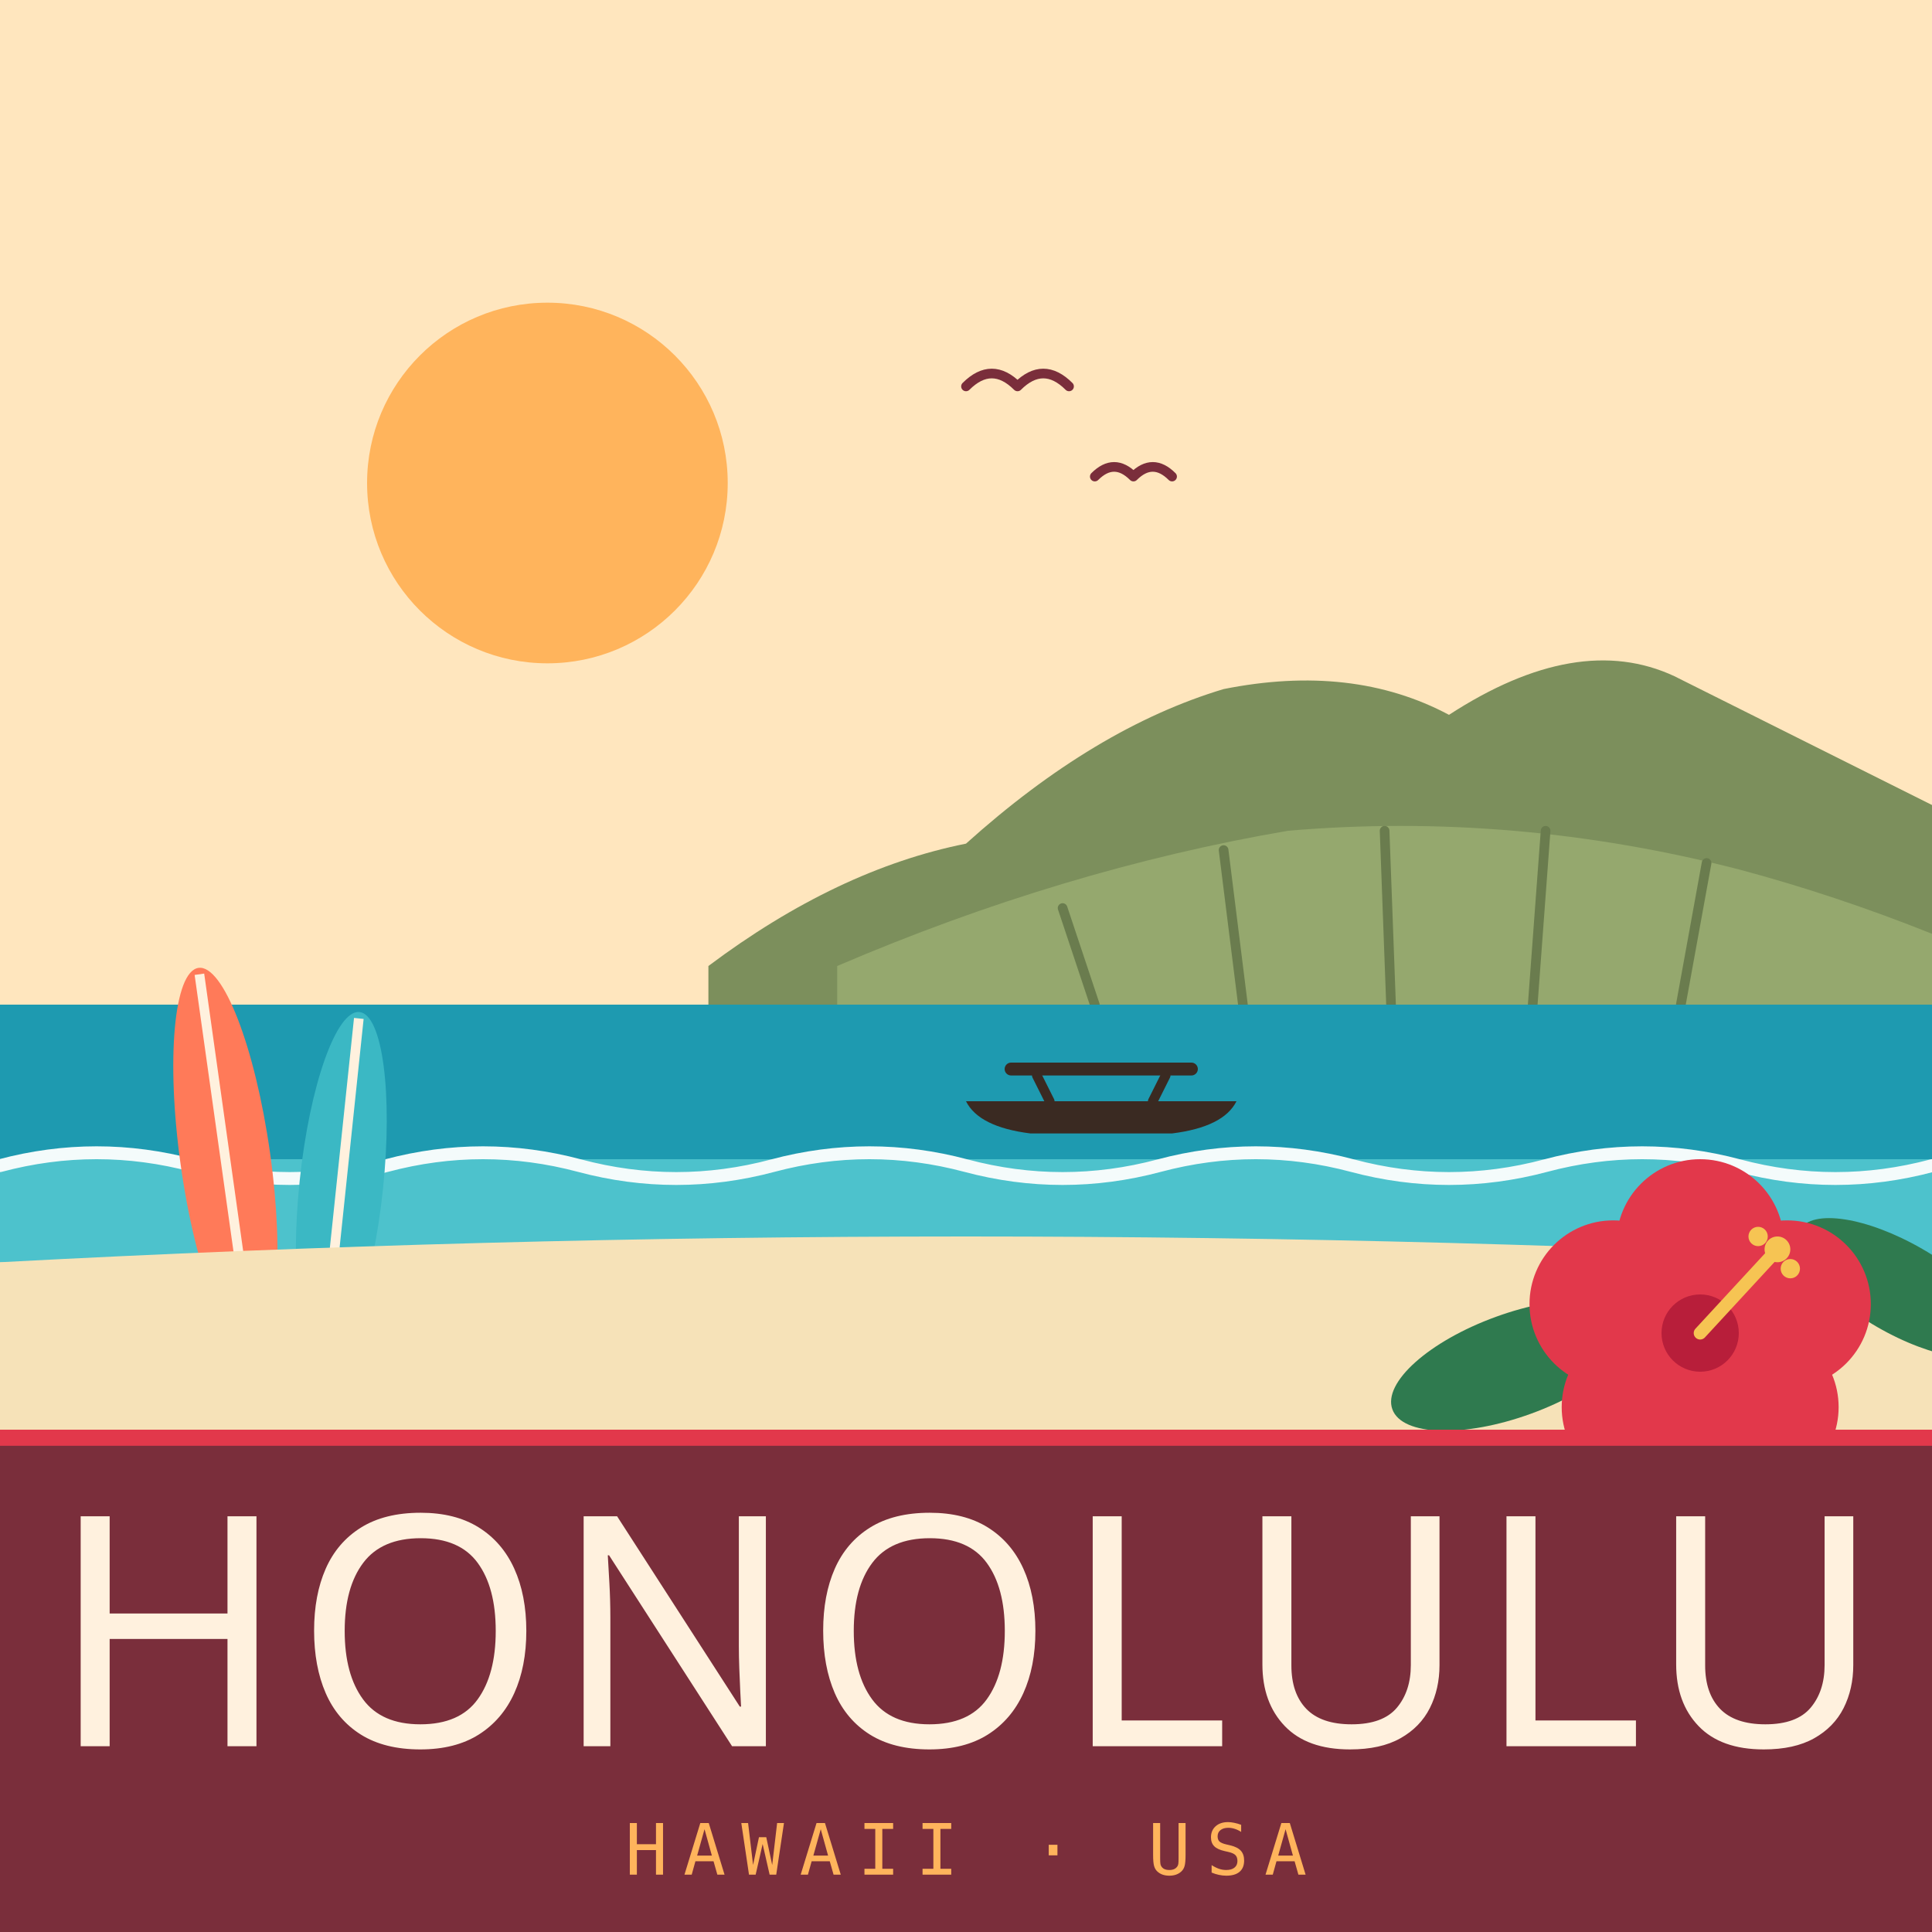
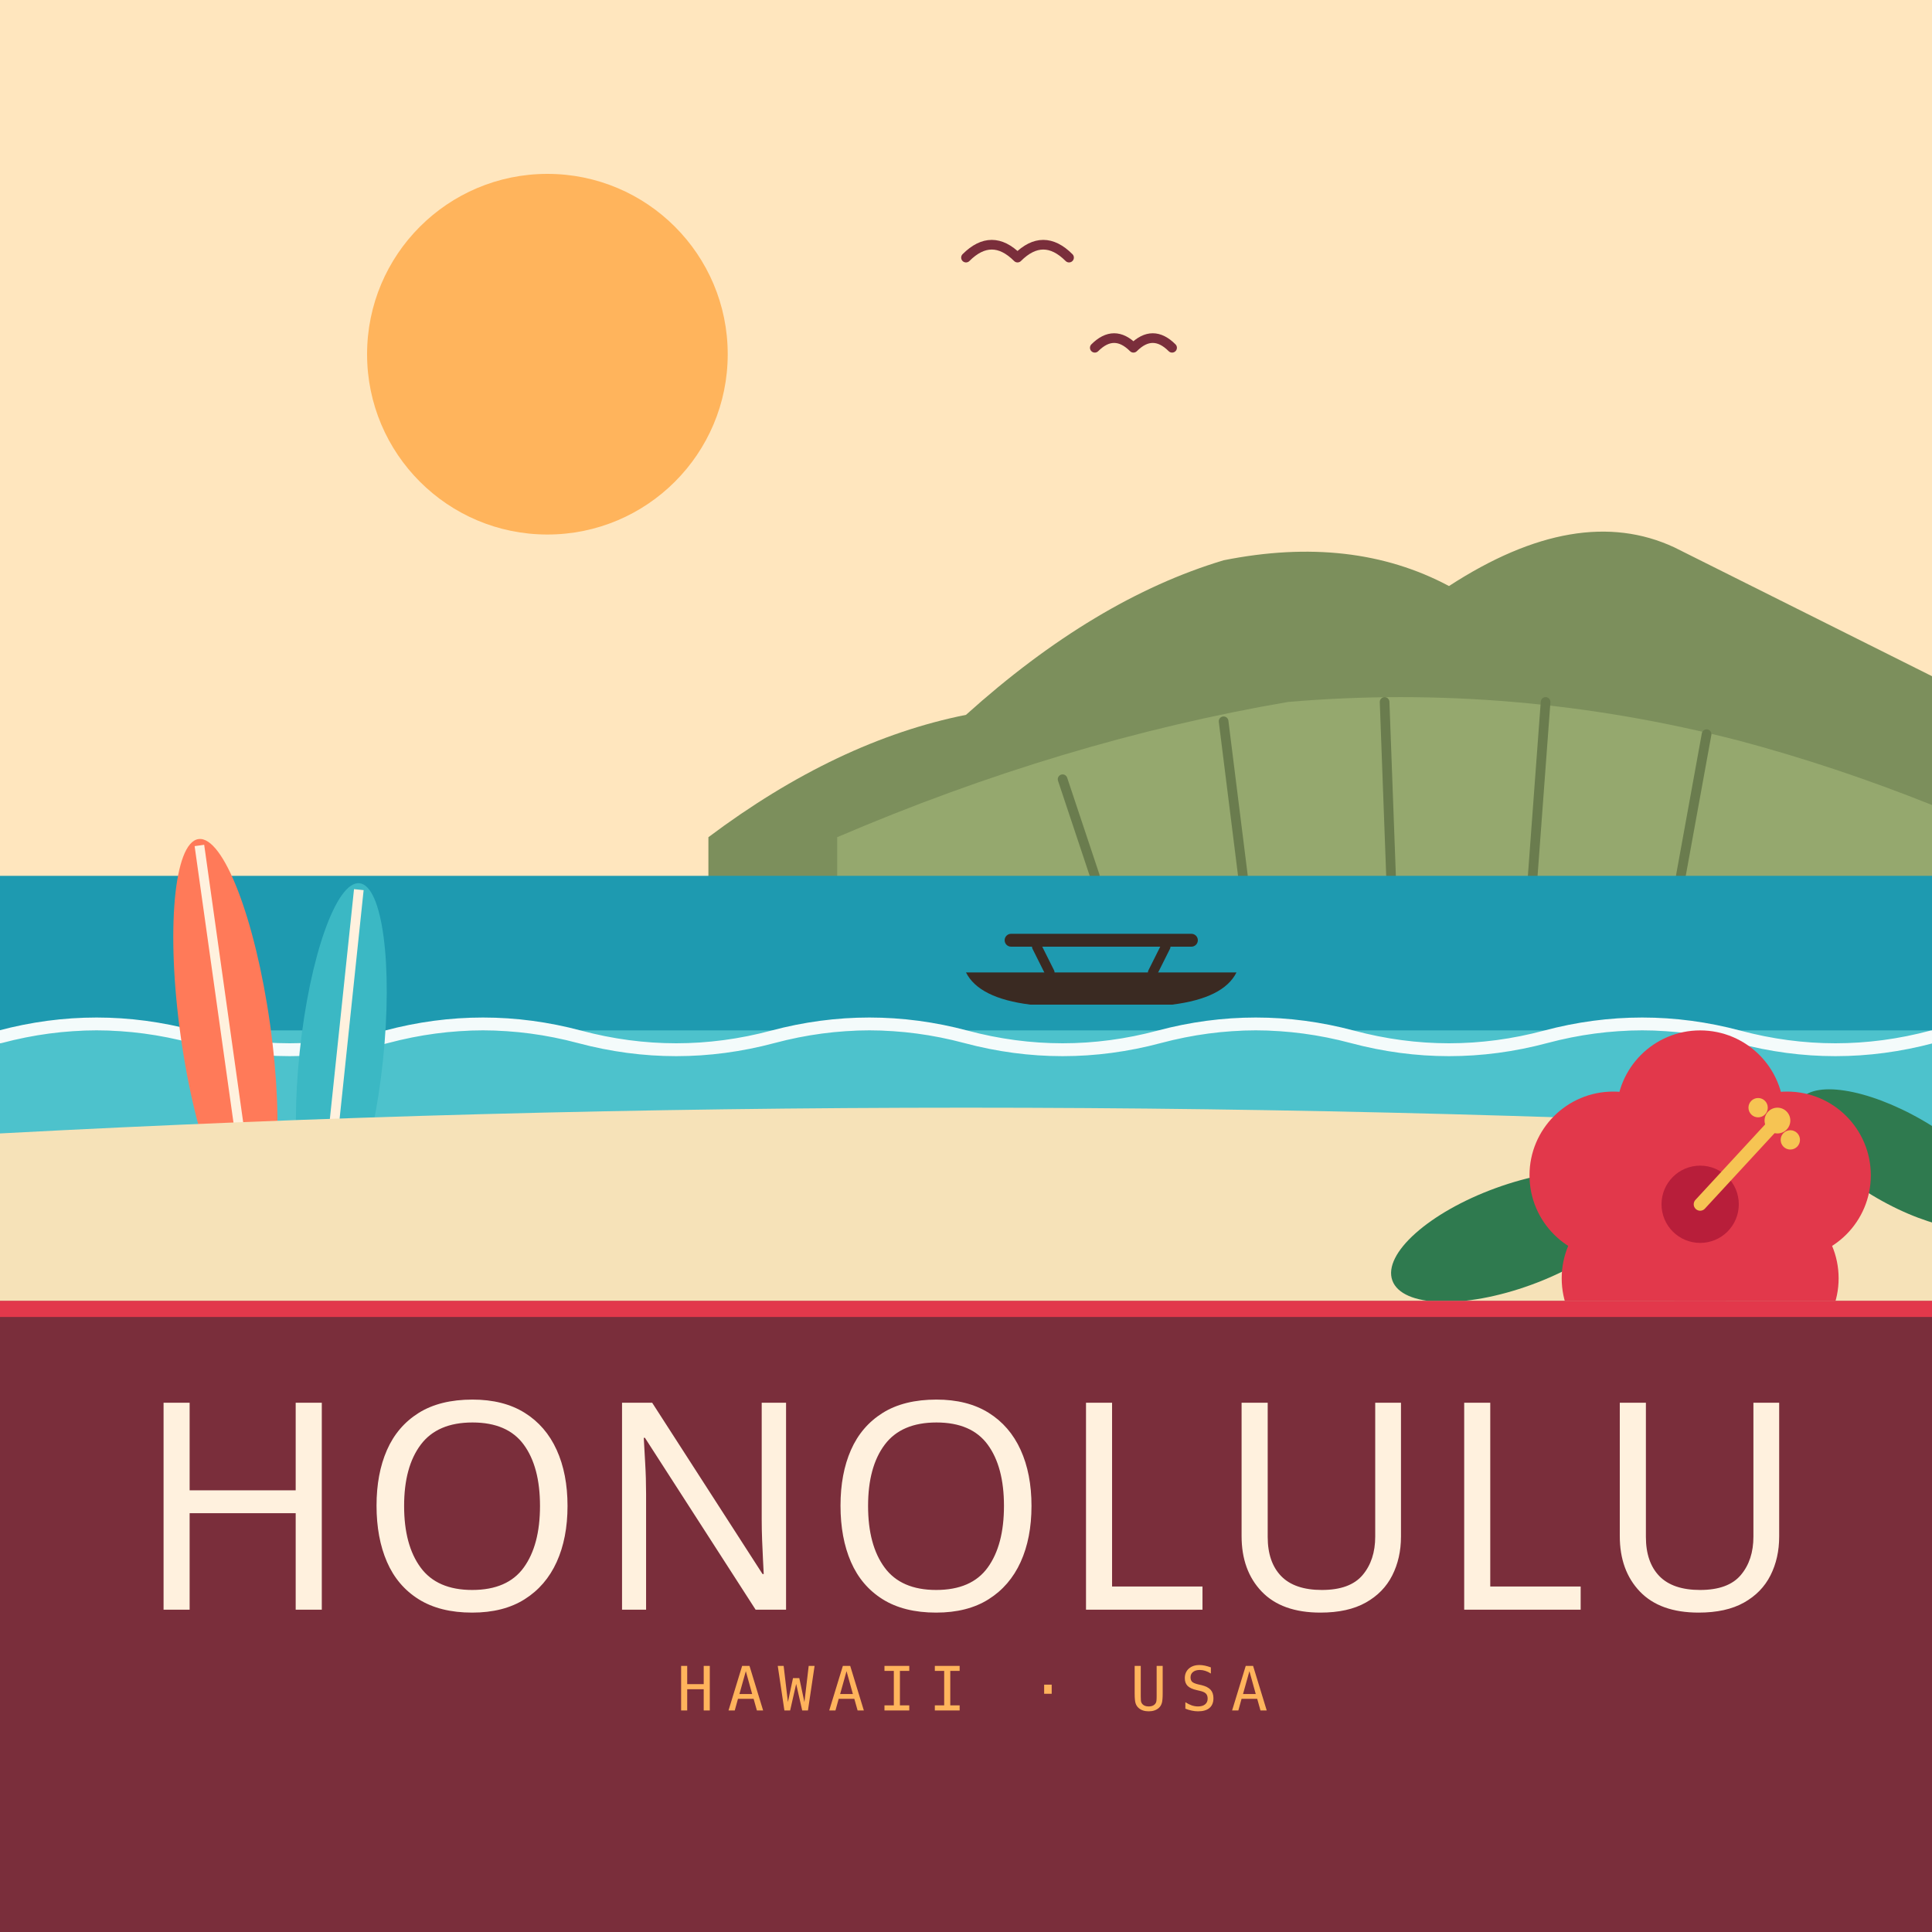
<svg xmlns="http://www.w3.org/2000/svg" viewBox="0 0 600 600">
  <rect width="600" height="600" fill="#7A2E3B" />
-   <svg x="0" y="0" width="600" height="444" viewBox="0 0 600 444">
+   <svg x="0" y="0" width="600" height="404" viewBox="0 0 600 444" preserveAspectRatio="xMidYMax slice">
    <rect x="0" y="0" width="600" height="444" fill="#FFE6BE" />
    <circle cx="170" cy="150" r="56" fill="#FFB45C" />
    <g fill="none" stroke="#7A2E3B" stroke-width="3" stroke-linecap="round" stroke-linejoin="round">
      <path d="M 300 120 Q 308 112 316 120 Q 324 112 332 120" />
      <path d="M 340 148 Q 346 142 352 148 Q 358 142 364 148" />
    </g>
    <path d="M 220 300 Q 260 270 300 262 Q 340 226 380 214 Q 420 206 450 222 Q 490 196 520 210 Q 560 230 600 250 L 600 320 L 220 320 Z" fill="#7C8F5C" />
    <path d="M 260 300 Q 330 270 400 258 Q 470 252 540 270 Q 570 278 600 290 L 600 320 L 260 320 Z" fill="#95A86E" />
    <g fill="none" stroke="#6A7C4E" stroke-width="3" stroke-linecap="round">
      <path d="M 330 282 L 340 312" />
      <path d="M 380 264 L 386 312" />
      <path d="M 430 258 L 432 312" />
      <path d="M 480 258 L 476 312" />
      <path d="M 530 268 L 522 312" />
    </g>
    <rect x="0" y="312" width="600" height="80" fill="#1E9AB0" />
    <rect x="0" y="360" width="600" height="32" fill="#4DC2CC" />
    <path d="M 0 362 Q 30 354 60 362 T 120 362 T 180 362 T 240 362 T 300 362 T 360 362 T 420 362 T 480 362 T 540 362 T 600 362" fill="none" stroke="#F4FBFB" stroke-width="4" stroke-linecap="round" />
    <path d="M 300 342 L 384 342 Q 380 350 364 352 L 320 352 Q 304 350 300 342 Z" fill="#3A2A22" />
    <rect x="312" y="330" width="60" height="4" rx="2" fill="#3A2A22" />
    <g stroke="#3A2A22" stroke-width="3" stroke-linecap="round">
      <line x1="322" y1="334" x2="326" y2="342" />
      <line x1="362" y1="334" x2="358" y2="342" />
    </g>
    <ellipse cx="70" cy="360" rx="14" ry="60" fill="#FF7A59" transform="rotate(-8 70 360)" />
    <line x1="70" y1="302" x2="70" y2="418" stroke="#FFF1DE" stroke-width="3" transform="rotate(-8 70 360)" />
    <ellipse cx="106" cy="368" rx="13" ry="54" fill="#3BB8C4" transform="rotate(6 106 368)" />
    <line x1="106" y1="316" x2="106" y2="420" stroke="#FFF1DE" stroke-width="3" transform="rotate(6 106 368)" />
    <path d="M 0 392 Q 300 376 600 392 L 600 444 L 0 444 Z" fill="#F6E2B8" />
    <ellipse cx="470" cy="424" rx="40" ry="16" fill="#2F7A4F" transform="rotate(-20 470 424)" />
    <ellipse cx="590" cy="400" rx="36" ry="14" fill="#2F7A4F" transform="rotate(30 590 400)" />
    <g fill="#E2384B">
      <circle cx="528" cy="386" r="26" />
      <circle cx="555" cy="405" r="26" />
      <circle cx="545" cy="437" r="26" />
      <circle cx="511" cy="437" r="26" />
      <circle cx="501" cy="405" r="26" />
    </g>
    <circle cx="528" cy="414" r="12" fill="#B81E3A" />
    <line x1="528" y1="414" x2="552" y2="388" stroke="#F6C453" stroke-width="4" stroke-linecap="round" />
    <circle cx="552" cy="388" r="4" fill="#F6C453" />
    <circle cx="546" cy="384" r="3" fill="#F6C453" />
    <circle cx="556" cy="394" r="3" fill="#F6C453" />
  </svg>
-   <rect x="0" y="444" width="600" height="5" fill="#E2384B" />
-   <text x="300" y="542.3" text-anchor="middle" font-family="Anton, Impact, sans-serif" font-size="100" letter-spacing="2.0" fill="#FFF1DE">HONOLULU</text>
-   <text x="300" y="582.2" text-anchor="middle" font-family="'DM Mono', ui-monospace, monospace" font-weight="500" font-size="22" letter-spacing="4.8" fill="#FFB45C">HAWAII · USA</text>
+   <rect x="0" y="404" width="600" height="5" fill="#E2384B" />
+   <text x="301.4" y="499.9" text-anchor="middle" font-family="Anton, Impact, sans-serif" font-size="90" letter-spacing="2.7" fill="#FFF1DE">HONOLULU</text>
+   <text x="302" y="531.2" text-anchor="middle" font-family="'DM Mono', ui-monospace, monospace" font-weight="500" font-size="19" letter-spacing="4.2" fill="#FFB45C">HAWAII · USA</text>
</svg>
